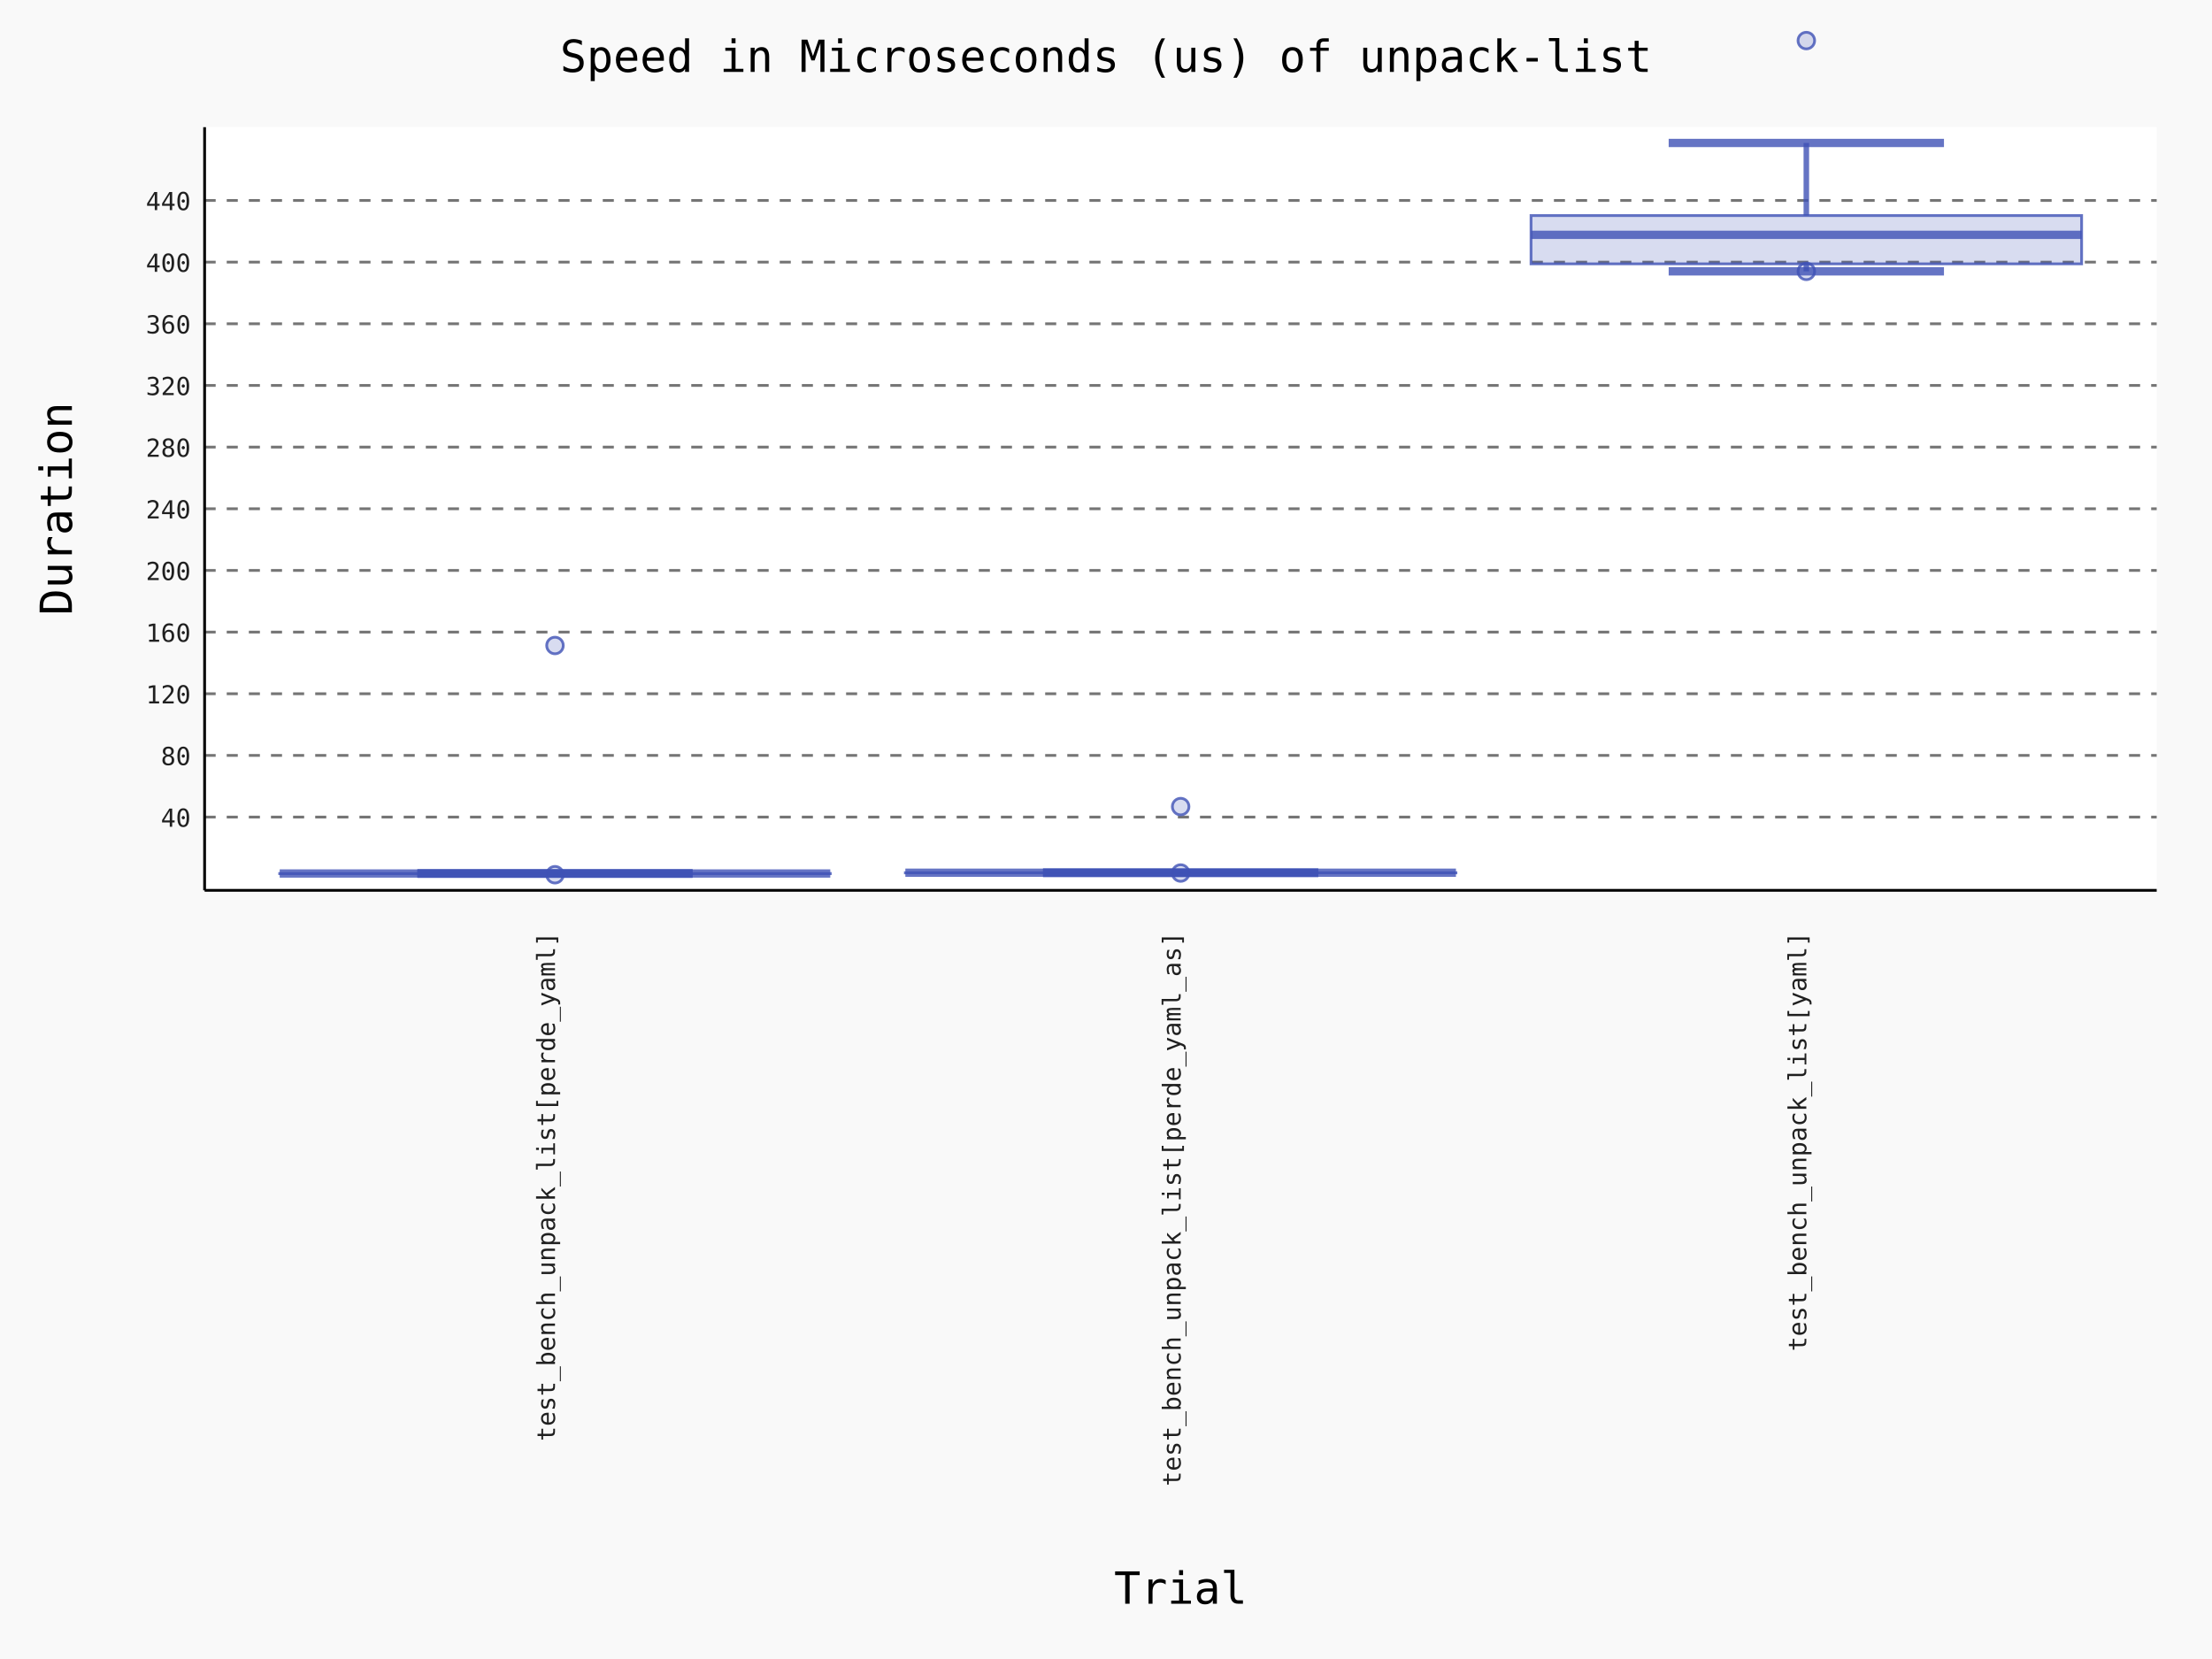
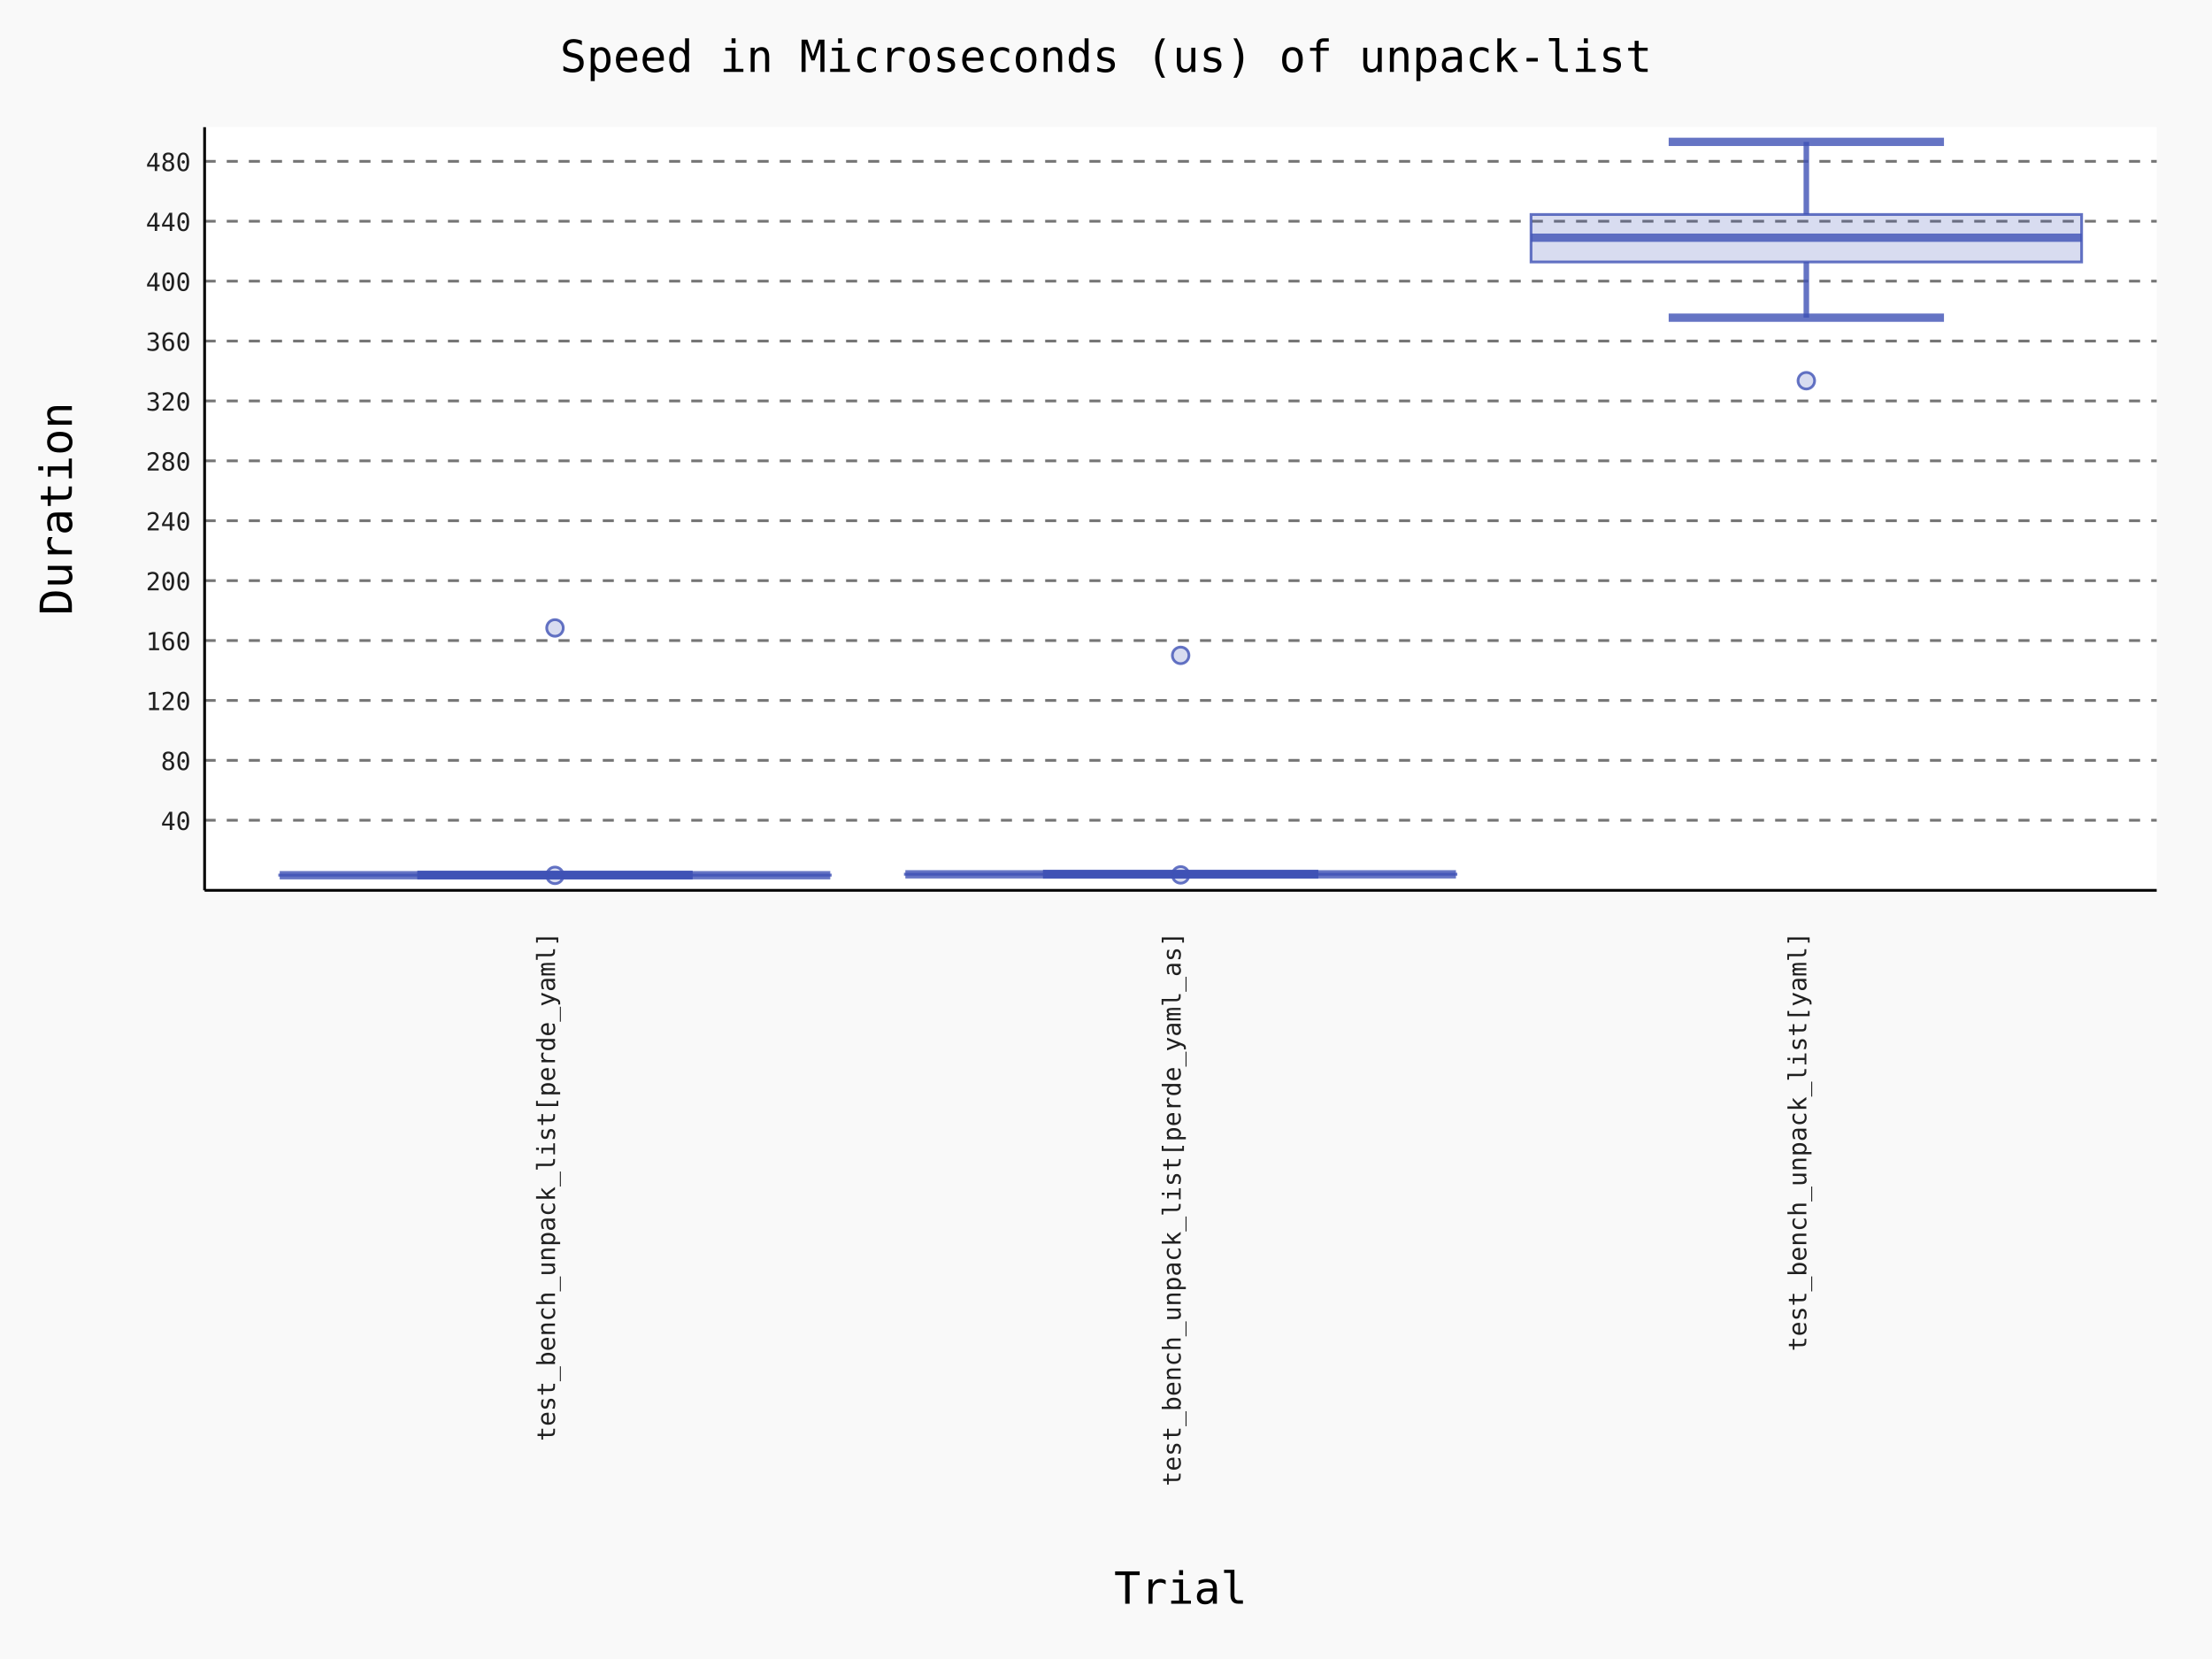
- <svg xmlns="http://www.w3.org/2000/svg" id="chart-97ff488a-6731-4c08-a516-caeef73dcea1" class="pygal-chart" viewBox="0 0 800 600">
+ <svg xmlns="http://www.w3.org/2000/svg" class="pygal-chart" id="chart-7016b23e-b4a8-43f9-a419-345945e0886c" viewBox="0 0 800 600">
  <defs>
-     <style type="text/css">#chart-97ff488a-6731-4c08-a516-caeef73dcea1{-webkit-user-select:none;-webkit-font-smoothing:antialiased;font-family:Consolas,"Deja Vu Sans Mono","Bitstream Vera Sans Mono","Courier New",monospace}#chart-97ff488a-6731-4c08-a516-caeef73dcea1 .title{font-family:Consolas,"Deja Vu Sans Mono","Bitstream Vera Sans Mono","Courier New",monospace;font-size:16px}#chart-97ff488a-6731-4c08-a516-caeef73dcea1 .legends .legend text{font-family:Consolas,"Deja Vu Sans Mono","Bitstream Vera Sans Mono","Courier New",monospace;font-size:14px}#chart-97ff488a-6731-4c08-a516-caeef73dcea1 .axis text{font-family:Consolas,"Deja Vu Sans Mono","Bitstream Vera Sans Mono","Courier New",monospace;font-size:10px}#chart-97ff488a-6731-4c08-a516-caeef73dcea1 .axis text.major{font-family:Consolas,"Deja Vu Sans Mono","Bitstream Vera Sans Mono","Courier New",monospace;font-size:10px}#chart-97ff488a-6731-4c08-a516-caeef73dcea1 .text-overlay text.value{font-family:Consolas,"Deja Vu Sans Mono","Bitstream Vera Sans Mono","Courier New",monospace;font-size:16px}#chart-97ff488a-6731-4c08-a516-caeef73dcea1 .text-overlay text.label{font-family:Consolas,"Deja Vu Sans Mono","Bitstream Vera Sans Mono","Courier New",monospace;font-size:10px}#chart-97ff488a-6731-4c08-a516-caeef73dcea1 .tooltip{font-family:Consolas,"Deja Vu Sans Mono","Bitstream Vera Sans Mono","Courier New",monospace;font-size:14px}#chart-97ff488a-6731-4c08-a516-caeef73dcea1 text.no_data{font-family:Consolas,"Deja Vu Sans Mono","Bitstream Vera Sans Mono","Courier New",monospace;font-size:64px}
- #chart-97ff488a-6731-4c08-a516-caeef73dcea1{background-color:rgba(249,249,249,1)}#chart-97ff488a-6731-4c08-a516-caeef73dcea1 path,#chart-97ff488a-6731-4c08-a516-caeef73dcea1 line,#chart-97ff488a-6731-4c08-a516-caeef73dcea1 rect,#chart-97ff488a-6731-4c08-a516-caeef73dcea1 circle{-webkit-transition:150ms;-moz-transition:150ms;transition:150ms}#chart-97ff488a-6731-4c08-a516-caeef73dcea1 .graph &gt; .background{fill:rgba(249,249,249,1)}#chart-97ff488a-6731-4c08-a516-caeef73dcea1 .plot &gt; .background{fill:rgba(255,255,255,1)}#chart-97ff488a-6731-4c08-a516-caeef73dcea1 .graph{fill:rgba(0,0,0,.87)}#chart-97ff488a-6731-4c08-a516-caeef73dcea1 text.no_data{fill:rgba(0,0,0,1)}#chart-97ff488a-6731-4c08-a516-caeef73dcea1 .title{fill:rgba(0,0,0,1)}#chart-97ff488a-6731-4c08-a516-caeef73dcea1 .legends .legend text{fill:rgba(0,0,0,.87)}#chart-97ff488a-6731-4c08-a516-caeef73dcea1 .legends .legend:hover text{fill:rgba(0,0,0,1)}#chart-97ff488a-6731-4c08-a516-caeef73dcea1 .axis .line{stroke:rgba(0,0,0,1)}#chart-97ff488a-6731-4c08-a516-caeef73dcea1 .axis .guide.line{stroke:rgba(0,0,0,.54)}#chart-97ff488a-6731-4c08-a516-caeef73dcea1 .axis .major.line{stroke:rgba(0,0,0,.87)}#chart-97ff488a-6731-4c08-a516-caeef73dcea1 .axis text.major{fill:rgba(0,0,0,1)}#chart-97ff488a-6731-4c08-a516-caeef73dcea1 .axis.y .guides:hover .guide.line,#chart-97ff488a-6731-4c08-a516-caeef73dcea1 .line-graph .axis.x .guides:hover .guide.line,#chart-97ff488a-6731-4c08-a516-caeef73dcea1 .stackedline-graph .axis.x .guides:hover .guide.line,#chart-97ff488a-6731-4c08-a516-caeef73dcea1 .xy-graph .axis.x .guides:hover .guide.line{stroke:rgba(0,0,0,1)}#chart-97ff488a-6731-4c08-a516-caeef73dcea1 .axis .guides:hover text{fill:rgba(0,0,0,1)}#chart-97ff488a-6731-4c08-a516-caeef73dcea1 .reactive{fill-opacity:.7;stroke-opacity:.8}#chart-97ff488a-6731-4c08-a516-caeef73dcea1 .ci{stroke:rgba(0,0,0,.87)}#chart-97ff488a-6731-4c08-a516-caeef73dcea1 .reactive.active,#chart-97ff488a-6731-4c08-a516-caeef73dcea1 .active .reactive{fill-opacity:.8;stroke-opacity:.9;stroke-width:4}#chart-97ff488a-6731-4c08-a516-caeef73dcea1 .ci .reactive.active{stroke-width:1.5}#chart-97ff488a-6731-4c08-a516-caeef73dcea1 .series text{fill:rgba(0,0,0,1)}#chart-97ff488a-6731-4c08-a516-caeef73dcea1 .tooltip rect{fill:rgba(255,255,255,1);stroke:rgba(0,0,0,1);-webkit-transition:opacity 150ms;-moz-transition:opacity 150ms;transition:opacity 150ms}#chart-97ff488a-6731-4c08-a516-caeef73dcea1 .tooltip .label{fill:rgba(0,0,0,.87)}#chart-97ff488a-6731-4c08-a516-caeef73dcea1 .tooltip .label{fill:rgba(0,0,0,.87)}#chart-97ff488a-6731-4c08-a516-caeef73dcea1 .tooltip .legend{font-size:.8em;fill:rgba(0,0,0,.54)}#chart-97ff488a-6731-4c08-a516-caeef73dcea1 .tooltip .x_label{font-size:.6em;fill:rgba(0,0,0,1)}#chart-97ff488a-6731-4c08-a516-caeef73dcea1 .tooltip .xlink{font-size:.5em;text-decoration:underline}#chart-97ff488a-6731-4c08-a516-caeef73dcea1 .tooltip .value{font-size:1.5em}#chart-97ff488a-6731-4c08-a516-caeef73dcea1 .bound{font-size:.5em}#chart-97ff488a-6731-4c08-a516-caeef73dcea1 .max-value{font-size:.75em;fill:rgba(0,0,0,.54)}#chart-97ff488a-6731-4c08-a516-caeef73dcea1 .map-element{fill:rgba(255,255,255,1);stroke:rgba(0,0,0,.54) !important}#chart-97ff488a-6731-4c08-a516-caeef73dcea1 .map-element .reactive{fill-opacity:inherit;stroke-opacity:inherit}#chart-97ff488a-6731-4c08-a516-caeef73dcea1 .color-0,#chart-97ff488a-6731-4c08-a516-caeef73dcea1 .color-0 a:visited{stroke:#3F51B5;fill:#3F51B5}#chart-97ff488a-6731-4c08-a516-caeef73dcea1 .color-1,#chart-97ff488a-6731-4c08-a516-caeef73dcea1 .color-1 a:visited{stroke:#3F51B5;fill:#3F51B5}#chart-97ff488a-6731-4c08-a516-caeef73dcea1 .color-2,#chart-97ff488a-6731-4c08-a516-caeef73dcea1 .color-2 a:visited{stroke:#3F51B5;fill:#3F51B5}#chart-97ff488a-6731-4c08-a516-caeef73dcea1 .text-overlay .color-0 text{fill:black}#chart-97ff488a-6731-4c08-a516-caeef73dcea1 .text-overlay .color-1 text{fill:black}#chart-97ff488a-6731-4c08-a516-caeef73dcea1 .text-overlay .color-2 text{fill:black}
- #chart-97ff488a-6731-4c08-a516-caeef73dcea1 text.no_data{text-anchor:middle}#chart-97ff488a-6731-4c08-a516-caeef73dcea1 .guide.line{fill:none}#chart-97ff488a-6731-4c08-a516-caeef73dcea1 .centered{text-anchor:middle}#chart-97ff488a-6731-4c08-a516-caeef73dcea1 .title{text-anchor:middle}#chart-97ff488a-6731-4c08-a516-caeef73dcea1 .legends .legend text{fill-opacity:1}#chart-97ff488a-6731-4c08-a516-caeef73dcea1 .axis.x text{text-anchor:middle}#chart-97ff488a-6731-4c08-a516-caeef73dcea1 .axis.x:not(.web) text[transform]{text-anchor:start}#chart-97ff488a-6731-4c08-a516-caeef73dcea1 .axis.x:not(.web) text[transform].backwards{text-anchor:end}#chart-97ff488a-6731-4c08-a516-caeef73dcea1 .axis.y text{text-anchor:end}#chart-97ff488a-6731-4c08-a516-caeef73dcea1 .axis.y text[transform].backwards{text-anchor:start}#chart-97ff488a-6731-4c08-a516-caeef73dcea1 .axis.y2 text{text-anchor:start}#chart-97ff488a-6731-4c08-a516-caeef73dcea1 .axis.y2 text[transform].backwards{text-anchor:end}#chart-97ff488a-6731-4c08-a516-caeef73dcea1 .axis .guide.line{stroke-dasharray:4,4}#chart-97ff488a-6731-4c08-a516-caeef73dcea1 .axis .major.guide.line{stroke-dasharray:6,6}#chart-97ff488a-6731-4c08-a516-caeef73dcea1 .horizontal .axis.y .guide.line,#chart-97ff488a-6731-4c08-a516-caeef73dcea1 .horizontal .axis.y2 .guide.line,#chart-97ff488a-6731-4c08-a516-caeef73dcea1 .vertical .axis.x .guide.line{opacity:0}#chart-97ff488a-6731-4c08-a516-caeef73dcea1 .horizontal .axis.always_show .guide.line,#chart-97ff488a-6731-4c08-a516-caeef73dcea1 .vertical .axis.always_show .guide.line{opacity:1 !important}#chart-97ff488a-6731-4c08-a516-caeef73dcea1 .axis.y .guides:hover .guide.line,#chart-97ff488a-6731-4c08-a516-caeef73dcea1 .axis.y2 .guides:hover .guide.line,#chart-97ff488a-6731-4c08-a516-caeef73dcea1 .axis.x .guides:hover .guide.line{opacity:1}#chart-97ff488a-6731-4c08-a516-caeef73dcea1 .axis .guides:hover text{opacity:1}#chart-97ff488a-6731-4c08-a516-caeef73dcea1 .nofill{fill:none}#chart-97ff488a-6731-4c08-a516-caeef73dcea1 .subtle-fill{fill-opacity:.2}#chart-97ff488a-6731-4c08-a516-caeef73dcea1 .dot{stroke-width:1px;fill-opacity:1}#chart-97ff488a-6731-4c08-a516-caeef73dcea1 .dot.active{stroke-width:5px}#chart-97ff488a-6731-4c08-a516-caeef73dcea1 .dot.negative{fill:transparent}#chart-97ff488a-6731-4c08-a516-caeef73dcea1 text,#chart-97ff488a-6731-4c08-a516-caeef73dcea1 tspan{stroke:none !important}#chart-97ff488a-6731-4c08-a516-caeef73dcea1 .series text.active{opacity:1}#chart-97ff488a-6731-4c08-a516-caeef73dcea1 .tooltip rect{fill-opacity:.95;stroke-width:.5}#chart-97ff488a-6731-4c08-a516-caeef73dcea1 .tooltip text{fill-opacity:1}#chart-97ff488a-6731-4c08-a516-caeef73dcea1 .showable{visibility:hidden}#chart-97ff488a-6731-4c08-a516-caeef73dcea1 .showable.shown{visibility:visible}#chart-97ff488a-6731-4c08-a516-caeef73dcea1 .gauge-background{fill:rgba(229,229,229,1);stroke:none}#chart-97ff488a-6731-4c08-a516-caeef73dcea1 .bg-lines{stroke:rgba(249,249,249,1);stroke-width:2px}
+     <style type="text/css">#chart-7016b23e-b4a8-43f9-a419-345945e0886c{-webkit-user-select:none;-webkit-font-smoothing:antialiased;font-family:Consolas,"Deja Vu Sans Mono","Bitstream Vera Sans Mono","Courier New",monospace}#chart-7016b23e-b4a8-43f9-a419-345945e0886c .title{font-family:Consolas,"Deja Vu Sans Mono","Bitstream Vera Sans Mono","Courier New",monospace;font-size:16px}#chart-7016b23e-b4a8-43f9-a419-345945e0886c .legends .legend text{font-family:Consolas,"Deja Vu Sans Mono","Bitstream Vera Sans Mono","Courier New",monospace;font-size:14px}#chart-7016b23e-b4a8-43f9-a419-345945e0886c .axis text{font-family:Consolas,"Deja Vu Sans Mono","Bitstream Vera Sans Mono","Courier New",monospace;font-size:10px}#chart-7016b23e-b4a8-43f9-a419-345945e0886c .axis text.major{font-family:Consolas,"Deja Vu Sans Mono","Bitstream Vera Sans Mono","Courier New",monospace;font-size:10px}#chart-7016b23e-b4a8-43f9-a419-345945e0886c .text-overlay text.value{font-family:Consolas,"Deja Vu Sans Mono","Bitstream Vera Sans Mono","Courier New",monospace;font-size:16px}#chart-7016b23e-b4a8-43f9-a419-345945e0886c .text-overlay text.label{font-family:Consolas,"Deja Vu Sans Mono","Bitstream Vera Sans Mono","Courier New",monospace;font-size:10px}#chart-7016b23e-b4a8-43f9-a419-345945e0886c .tooltip{font-family:Consolas,"Deja Vu Sans Mono","Bitstream Vera Sans Mono","Courier New",monospace;font-size:14px}#chart-7016b23e-b4a8-43f9-a419-345945e0886c text.no_data{font-family:Consolas,"Deja Vu Sans Mono","Bitstream Vera Sans Mono","Courier New",monospace;font-size:64px}
+ #chart-7016b23e-b4a8-43f9-a419-345945e0886c{background-color:rgba(249,249,249,1)}#chart-7016b23e-b4a8-43f9-a419-345945e0886c path,#chart-7016b23e-b4a8-43f9-a419-345945e0886c line,#chart-7016b23e-b4a8-43f9-a419-345945e0886c rect,#chart-7016b23e-b4a8-43f9-a419-345945e0886c circle{-webkit-transition:150ms;-moz-transition:150ms;transition:150ms}#chart-7016b23e-b4a8-43f9-a419-345945e0886c .graph &gt; .background{fill:rgba(249,249,249,1)}#chart-7016b23e-b4a8-43f9-a419-345945e0886c .plot &gt; .background{fill:rgba(255,255,255,1)}#chart-7016b23e-b4a8-43f9-a419-345945e0886c .graph{fill:rgba(0,0,0,.87)}#chart-7016b23e-b4a8-43f9-a419-345945e0886c text.no_data{fill:rgba(0,0,0,1)}#chart-7016b23e-b4a8-43f9-a419-345945e0886c .title{fill:rgba(0,0,0,1)}#chart-7016b23e-b4a8-43f9-a419-345945e0886c .legends .legend text{fill:rgba(0,0,0,.87)}#chart-7016b23e-b4a8-43f9-a419-345945e0886c .legends .legend:hover text{fill:rgba(0,0,0,1)}#chart-7016b23e-b4a8-43f9-a419-345945e0886c .axis .line{stroke:rgba(0,0,0,1)}#chart-7016b23e-b4a8-43f9-a419-345945e0886c .axis .guide.line{stroke:rgba(0,0,0,.54)}#chart-7016b23e-b4a8-43f9-a419-345945e0886c .axis .major.line{stroke:rgba(0,0,0,.87)}#chart-7016b23e-b4a8-43f9-a419-345945e0886c .axis text.major{fill:rgba(0,0,0,1)}#chart-7016b23e-b4a8-43f9-a419-345945e0886c .axis.y .guides:hover .guide.line,#chart-7016b23e-b4a8-43f9-a419-345945e0886c .line-graph .axis.x .guides:hover .guide.line,#chart-7016b23e-b4a8-43f9-a419-345945e0886c .stackedline-graph .axis.x .guides:hover .guide.line,#chart-7016b23e-b4a8-43f9-a419-345945e0886c .xy-graph .axis.x .guides:hover .guide.line{stroke:rgba(0,0,0,1)}#chart-7016b23e-b4a8-43f9-a419-345945e0886c .axis .guides:hover text{fill:rgba(0,0,0,1)}#chart-7016b23e-b4a8-43f9-a419-345945e0886c .reactive{fill-opacity:.7;stroke-opacity:.8}#chart-7016b23e-b4a8-43f9-a419-345945e0886c .ci{stroke:rgba(0,0,0,.87)}#chart-7016b23e-b4a8-43f9-a419-345945e0886c .reactive.active,#chart-7016b23e-b4a8-43f9-a419-345945e0886c .active .reactive{fill-opacity:.8;stroke-opacity:.9;stroke-width:4}#chart-7016b23e-b4a8-43f9-a419-345945e0886c .ci .reactive.active{stroke-width:1.5}#chart-7016b23e-b4a8-43f9-a419-345945e0886c .series text{fill:rgba(0,0,0,1)}#chart-7016b23e-b4a8-43f9-a419-345945e0886c .tooltip rect{fill:rgba(255,255,255,1);stroke:rgba(0,0,0,1);-webkit-transition:opacity 150ms;-moz-transition:opacity 150ms;transition:opacity 150ms}#chart-7016b23e-b4a8-43f9-a419-345945e0886c .tooltip .label{fill:rgba(0,0,0,.87)}#chart-7016b23e-b4a8-43f9-a419-345945e0886c .tooltip .label{fill:rgba(0,0,0,.87)}#chart-7016b23e-b4a8-43f9-a419-345945e0886c .tooltip .legend{font-size:.8em;fill:rgba(0,0,0,.54)}#chart-7016b23e-b4a8-43f9-a419-345945e0886c .tooltip .x_label{font-size:.6em;fill:rgba(0,0,0,1)}#chart-7016b23e-b4a8-43f9-a419-345945e0886c .tooltip .xlink{font-size:.5em;text-decoration:underline}#chart-7016b23e-b4a8-43f9-a419-345945e0886c .tooltip .value{font-size:1.5em}#chart-7016b23e-b4a8-43f9-a419-345945e0886c .bound{font-size:.5em}#chart-7016b23e-b4a8-43f9-a419-345945e0886c .max-value{font-size:.75em;fill:rgba(0,0,0,.54)}#chart-7016b23e-b4a8-43f9-a419-345945e0886c .map-element{fill:rgba(255,255,255,1);stroke:rgba(0,0,0,.54) !important}#chart-7016b23e-b4a8-43f9-a419-345945e0886c .map-element .reactive{fill-opacity:inherit;stroke-opacity:inherit}#chart-7016b23e-b4a8-43f9-a419-345945e0886c .color-0,#chart-7016b23e-b4a8-43f9-a419-345945e0886c .color-0 a:visited{stroke:#3F51B5;fill:#3F51B5}#chart-7016b23e-b4a8-43f9-a419-345945e0886c .color-1,#chart-7016b23e-b4a8-43f9-a419-345945e0886c .color-1 a:visited{stroke:#3F51B5;fill:#3F51B5}#chart-7016b23e-b4a8-43f9-a419-345945e0886c .color-2,#chart-7016b23e-b4a8-43f9-a419-345945e0886c .color-2 a:visited{stroke:#3F51B5;fill:#3F51B5}#chart-7016b23e-b4a8-43f9-a419-345945e0886c .text-overlay .color-0 text{fill:black}#chart-7016b23e-b4a8-43f9-a419-345945e0886c .text-overlay .color-1 text{fill:black}#chart-7016b23e-b4a8-43f9-a419-345945e0886c .text-overlay .color-2 text{fill:black}
+ #chart-7016b23e-b4a8-43f9-a419-345945e0886c text.no_data{text-anchor:middle}#chart-7016b23e-b4a8-43f9-a419-345945e0886c .guide.line{fill:none}#chart-7016b23e-b4a8-43f9-a419-345945e0886c .centered{text-anchor:middle}#chart-7016b23e-b4a8-43f9-a419-345945e0886c .title{text-anchor:middle}#chart-7016b23e-b4a8-43f9-a419-345945e0886c .legends .legend text{fill-opacity:1}#chart-7016b23e-b4a8-43f9-a419-345945e0886c .axis.x text{text-anchor:middle}#chart-7016b23e-b4a8-43f9-a419-345945e0886c .axis.x:not(.web) text[transform]{text-anchor:start}#chart-7016b23e-b4a8-43f9-a419-345945e0886c .axis.x:not(.web) text[transform].backwards{text-anchor:end}#chart-7016b23e-b4a8-43f9-a419-345945e0886c .axis.y text{text-anchor:end}#chart-7016b23e-b4a8-43f9-a419-345945e0886c .axis.y text[transform].backwards{text-anchor:start}#chart-7016b23e-b4a8-43f9-a419-345945e0886c .axis.y2 text{text-anchor:start}#chart-7016b23e-b4a8-43f9-a419-345945e0886c .axis.y2 text[transform].backwards{text-anchor:end}#chart-7016b23e-b4a8-43f9-a419-345945e0886c .axis .guide.line{stroke-dasharray:4,4}#chart-7016b23e-b4a8-43f9-a419-345945e0886c .axis .major.guide.line{stroke-dasharray:6,6}#chart-7016b23e-b4a8-43f9-a419-345945e0886c .horizontal .axis.y .guide.line,#chart-7016b23e-b4a8-43f9-a419-345945e0886c .horizontal .axis.y2 .guide.line,#chart-7016b23e-b4a8-43f9-a419-345945e0886c .vertical .axis.x .guide.line{opacity:0}#chart-7016b23e-b4a8-43f9-a419-345945e0886c .horizontal .axis.always_show .guide.line,#chart-7016b23e-b4a8-43f9-a419-345945e0886c .vertical .axis.always_show .guide.line{opacity:1 !important}#chart-7016b23e-b4a8-43f9-a419-345945e0886c .axis.y .guides:hover .guide.line,#chart-7016b23e-b4a8-43f9-a419-345945e0886c .axis.y2 .guides:hover .guide.line,#chart-7016b23e-b4a8-43f9-a419-345945e0886c .axis.x .guides:hover .guide.line{opacity:1}#chart-7016b23e-b4a8-43f9-a419-345945e0886c .axis .guides:hover text{opacity:1}#chart-7016b23e-b4a8-43f9-a419-345945e0886c .nofill{fill:none}#chart-7016b23e-b4a8-43f9-a419-345945e0886c .subtle-fill{fill-opacity:.2}#chart-7016b23e-b4a8-43f9-a419-345945e0886c .dot{stroke-width:1px;fill-opacity:1}#chart-7016b23e-b4a8-43f9-a419-345945e0886c .dot.active{stroke-width:5px}#chart-7016b23e-b4a8-43f9-a419-345945e0886c .dot.negative{fill:transparent}#chart-7016b23e-b4a8-43f9-a419-345945e0886c text,#chart-7016b23e-b4a8-43f9-a419-345945e0886c tspan{stroke:none !important}#chart-7016b23e-b4a8-43f9-a419-345945e0886c .series text.active{opacity:1}#chart-7016b23e-b4a8-43f9-a419-345945e0886c .tooltip rect{fill-opacity:.95;stroke-width:.5}#chart-7016b23e-b4a8-43f9-a419-345945e0886c .tooltip text{fill-opacity:1}#chart-7016b23e-b4a8-43f9-a419-345945e0886c .showable{visibility:hidden}#chart-7016b23e-b4a8-43f9-a419-345945e0886c .showable.shown{visibility:visible}#chart-7016b23e-b4a8-43f9-a419-345945e0886c .gauge-background{fill:rgba(229,229,229,1);stroke:none}#chart-7016b23e-b4a8-43f9-a419-345945e0886c .bg-lines{stroke:rgba(249,249,249,1);stroke-width:2px}
.tooltip .value{font-size:1em !important}.axis text{font-size:9px !important}</style>
  </defs>
  <g class="graph custombox-graph vertical">
-     <rect x="0" y="0" width="800" height="600" class="background" />
-     <g transform="translate(74, 46)" class="plot">
-       <rect x="0" y="0" width="706.0" height="276.0" class="background" />
+     <rect class="background" height="600" width="800" x="0" y="0" />
+     <g class="plot" transform="translate(74, 46)">
+       <rect class="background" height="276.0" width="706.0" x="0" y="0" />
      <g class="axis y always_show">
-         <path d="M0 276 h706" class="line" />
+         <path class="line" d="M0 276 h706" />
        <g class="guides">
-           <path d="M0 249.506 h706" class="guide line" />
-           <text x="-5" y="253.006" class="">40</text>
+           <path class="guide line" d="M0 250.653 h706" />
+           <text class="" x="-5" y="254.153">40</text>
        </g>
        <g class="guides">
-           <path d="M0 227.205 h706" class="guide line" />
-           <text x="-5" y="230.705" class="">80</text>
+           <path class="guide line" d="M0 228.989 h706" />
+           <text class="" x="-5" y="232.489">80</text>
        </g>
        <g class="guides">
-           <path d="M0 204.904 h706" class="guide line" />
-           <text x="-5" y="208.404" class="">120</text>
+           <path class="guide line" d="M0 207.325 h706" />
+           <text class="" x="-5" y="210.825">120</text>
        </g>
        <g class="guides">
-           <path d="M0 182.602 h706" class="guide line" />
-           <text x="-5" y="186.102" class="">160</text>
+           <path class="guide line" d="M0 185.661 h706" />
+           <text class="" x="-5" y="189.161">160</text>
        </g>
        <g class="guides">
-           <path d="M0 160.301 h706" class="guide line" />
-           <text x="-5" y="163.801" class="">200</text>
+           <path class="guide line" d="M0 163.997 h706" />
+           <text class="" x="-5" y="167.497">200</text>
        </g>
        <g class="guides">
-           <path d="M0 138 h706" class="guide line" />
-           <text x="-5" y="141.5" class="">240</text>
+           <path class="guide line" d="M0 142.333 h706" />
+           <text class="" x="-5" y="145.833">240</text>
        </g>
        <g class="guides">
-           <path d="M0 115.699 h706" class="guide line" />
-           <text x="-5" y="119.199" class="">280</text>
+           <path class="guide line" d="M0 120.669 h706" />
+           <text class="" x="-5" y="124.169">280</text>
        </g>
        <g class="guides">
-           <path d="M0 93.398 h706" class="guide line" />
-           <text x="-5" y="96.898" class="">320</text>
+           <path class="guide line" d="M0 99.005 h706" />
+           <text class="" x="-5" y="102.505">320</text>
        </g>
        <g class="guides">
-           <path d="M0 71.096 h706" class="guide line" />
-           <text x="-5" y="74.596" class="">360</text>
+           <path class="guide line" d="M0 77.341 h706" />
+           <text class="" x="-5" y="80.841">360</text>
        </g>
        <g class="guides">
-           <path d="M0 48.795 h706" class="guide line" />
-           <text x="-5" y="52.295" class="">400</text>
+           <path class="guide line" d="M0 55.677 h706" />
+           <text class="" x="-5" y="59.177">400</text>
        </g>
        <g class="guides">
-           <path d="M0 26.494 h706" class="guide line" />
-           <text x="-5" y="29.994" class="">440</text>
+           <path class="guide line" d="M0 34.013 h706" />
+           <text class="" x="-5" y="37.513">440</text>
+         </g>
+         <g class="guides">
+           <path class="guide line" d="M0 12.349 h706" />
+           <text class="" x="-5" y="15.849">480</text>
        </g>
      </g>
      <g class="axis x">
-         <path d="M0 0 v276" class="line" />
+         <path class="line" d="M0 0 v276" />
        <g class="guides">
-           <path d="M126.718 0 v276" class="guide line" />
-           <text x="126.718" y="291.0" class="backwards" transform="rotate(270 126.7179 291)">test_bench_unpack_list[perde_yaml]</text>
+           <path class="guide line" d="M126.718 0 v276" />
+           <text class="backwards" transform="rotate(270 126.7179 291)" x="126.718" y="291.0">test_bench_unpack_list[perde_yaml]</text>
        </g>
        <g class="guides">
-           <path d="M353 0 v276" class="guide line" />
-           <text x="353.0" y="291.0" class="backwards" transform="rotate(270 353 291)">test_bench_unpack_list[perde_yaml_as]</text>
+           <path class="guide line" d="M353 0 v276" />
+           <text class="backwards" transform="rotate(270 353 291)" x="353.0" y="291.0">test_bench_unpack_list[perde_yaml_as]</text>
        </g>
        <g class="guides">
-           <path d="M579.282 0 v276" class="guide line" />
-           <text x="579.282" y="291.0" class="backwards" transform="rotate(270 579.2821 291)">test_bench_unpack_list[yaml]</text>
+           <path class="guide line" d="M579.282 0 v276" />
+           <text class="backwards" transform="rotate(270 579.2821 291)" x="579.282" y="291.0">test_bench_unpack_list[yaml]</text>
        </g>
      </g>
      <g class="series serie-0 color-0">
        <g class="boxes">
          <g class="box">
-             <path stroke-width="3" d="M76.936 270.023 L176.5 270.023" class="reactive tooltip-trigger" />
-             <path stroke-width="3" d="M27.154 269.912 L226.282 269.912" class="reactive tooltip-trigger" />
-             <path stroke-width="3" d="M76.936 269.8 L176.5 269.8" class="reactive tooltip-trigger" />
-             <path stroke-width="2" d="M126.718 270.023 L126.718 269.968" class="reactive tooltip-trigger" />
-             <path stroke-width="2" d="M126.718 269.8 L126.718 269.912" class="reactive tooltip-trigger" />
-             <rect x="27.154" y="269.912" height="0.056" width="199.128" class="subtle-fill reactive tooltip-trigger" />
-             <circle cx="126.718" cy="270.358" r="3" class="subtle-fill reactive tooltip-trigger" />
-             <circle cx="126.718" cy="187.453" r="3" class="subtle-fill reactive tooltip-trigger" />
+             <path class="reactive tooltip-trigger" d="M76.936 270.584 L176.5 270.584" stroke-width="3" />
+             <path class="reactive tooltip-trigger" d="M27.154 270.53 L226.282 270.53" stroke-width="3" />
+             <path class="reactive tooltip-trigger" d="M76.936 270.367 L176.5 270.367" stroke-width="3" />
+             <path class="reactive tooltip-trigger" d="M126.718 270.584 L126.718 270.53" stroke-width="2" />
+             <path class="reactive tooltip-trigger" d="M126.718 270.367 L126.718 270.476" stroke-width="2" />
+             <rect class="subtle-fill reactive tooltip-trigger" height="0.054" width="199.128" x="27.154" y="270.476" />
+             <circle class="subtle-fill reactive tooltip-trigger" cx="126.718" cy="270.584" r="3" />
+             <circle class="subtle-fill reactive tooltip-trigger" cx="126.718" cy="181.111" r="3" />
          </g>
        </g>
      </g>
      <g class="series serie-1 color-1">
        <g class="boxes">
          <g class="box">
-             <path stroke-width="3" d="M303.218 269.745 L402.782 269.745" class="reactive tooltip-trigger" />
-             <path stroke-width="3" d="M253.436 269.633 L452.564 269.633" class="reactive tooltip-trigger" />
-             <path stroke-width="3" d="M303.218 269.521 L402.782 269.521" class="reactive tooltip-trigger" />
-             <path stroke-width="2" d="M353 269.745 L353 269.689" class="reactive tooltip-trigger" />
-             <path stroke-width="2" d="M353 269.521 L353 269.633" class="reactive tooltip-trigger" />
-             <rect x="253.436" y="269.633" height="0.056" width="199.128" class="subtle-fill reactive tooltip-trigger" />
-             <circle cx="353" cy="269.745" r="3" class="subtle-fill reactive tooltip-trigger" />
-             <circle cx="353" cy="245.715" r="3" class="subtle-fill reactive tooltip-trigger" />
+             <path class="reactive tooltip-trigger" d="M303.218 270.259 L402.782 270.259" stroke-width="3" />
+             <path class="reactive tooltip-trigger" d="M253.436 270.205 L452.564 270.205" stroke-width="3" />
+             <path class="reactive tooltip-trigger" d="M303.218 270.042 L402.782 270.042" stroke-width="3" />
+             <path class="reactive tooltip-trigger" d="M353 270.259 L353 270.205" stroke-width="2" />
+             <path class="reactive tooltip-trigger" d="M353 270.042 L353 270.151" stroke-width="2" />
+             <rect class="subtle-fill reactive tooltip-trigger" height="0.054" width="199.128" x="253.436" y="270.151" />
+             <circle class="subtle-fill reactive tooltip-trigger" cx="353" cy="270.422" r="3" />
+             <circle class="subtle-fill reactive tooltip-trigger" cx="353" cy="191.023" r="3" />
          </g>
        </g>
      </g>
      <g class="series serie-2 color-2">
        <g class="boxes">
          <g class="box">
-             <path stroke-width="3" d="M529.5 52.14 L629.064 52.14" class="reactive tooltip-trigger" />
-             <path stroke-width="3" d="M479.718 38.927 L678.846 38.927" class="reactive tooltip-trigger" />
-             <path stroke-width="3" d="M529.5 5.698 L629.064 5.698" class="reactive tooltip-trigger" />
-             <path stroke-width="2" d="M579.282 52.14 L579.282 49.422" class="reactive tooltip-trigger" />
-             <path stroke-width="2" d="M579.282 5.698 L579.282 31.958" class="reactive tooltip-trigger" />
-             <rect x="479.718" y="31.958" height="17.465" width="199.128" class="subtle-fill reactive tooltip-trigger" />
-             <circle cx="579.282" cy="52.14" r="3" class="subtle-fill reactive tooltip-trigger" />
-             <circle cx="579.282" cy="-31.322" r="3" class="subtle-fill reactive tooltip-trigger" />
+             <path class="reactive tooltip-trigger" d="M529.5 68.892 L629.064 68.892" stroke-width="3" />
+             <path class="reactive tooltip-trigger" d="M479.718 39.97 L678.846 39.97" stroke-width="3" />
+             <path class="reactive tooltip-trigger" d="M529.5 5.308 L629.064 5.308" stroke-width="3" />
+             <path class="reactive tooltip-trigger" d="M579.282 68.892 L579.282 48.744" stroke-width="2" />
+             <path class="reactive tooltip-trigger" d="M579.282 5.308 L579.282 31.575" stroke-width="2" />
+             <rect class="subtle-fill reactive tooltip-trigger" height="17.169" width="199.128" x="479.718" y="31.575" />
+             <circle class="subtle-fill reactive tooltip-trigger" cx="579.282" cy="91.693" r="3" />
+             <circle class="subtle-fill reactive tooltip-trigger" cx="579.282" cy="-78.207" r="3" />
          </g>
        </g>
      </g>
    </g>
    <g class="titles">
-       <text x="400.0" y="26" class="title plot_title">Speed in Microseconds (us) of unpack-list</text>
-       <text x="427.0" y="580.0" class="title">Trial</text>
-       <text x="0" y="210.0" class="title" transform="rotate(-90 0 184)">Duration</text>
+       <text class="title plot_title" x="400.0" y="26">Speed in Microseconds (us) of unpack-list</text>
+       <text class="title" x="427.0" y="580.0">Trial</text>
+       <text class="title" transform="rotate(-90 0 184)" x="0" y="210.0">Duration</text>
    </g>
-     <g transform="translate(74, 46)" class="plot overlay">
+     <g class="plot overlay" transform="translate(74, 46)">
      <g class="series serie-0 color-0" />
      <g class="series serie-1 color-1" />
      <g class="series serie-2 color-2" />
    </g>
-     <g transform="translate(74, 46)" class="plot text-overlay">
+     <g class="plot text-overlay" transform="translate(74, 46)">
      <g class="series serie-0 color-0" />
      <g class="series serie-1 color-1" />
      <g class="series serie-2 color-2" />
    </g>
-     <g transform="translate(74, 46)" class="plot tooltip-overlay">
-       <g transform="translate(0 0)" style="opacity: 0" class="tooltip">
-         <rect rx="0" ry="0" width="0" height="0" class="tooltip-box" />
+     <g class="plot tooltip-overlay" transform="translate(74, 46)">
+       <g class="tooltip" style="opacity: 0" transform="translate(0 0)">
+         <rect class="tooltip-box" height="0" rx="0" ry="0" width="0" />
        <g class="text" />
      </g>
    </g>
  </g>
</svg>
